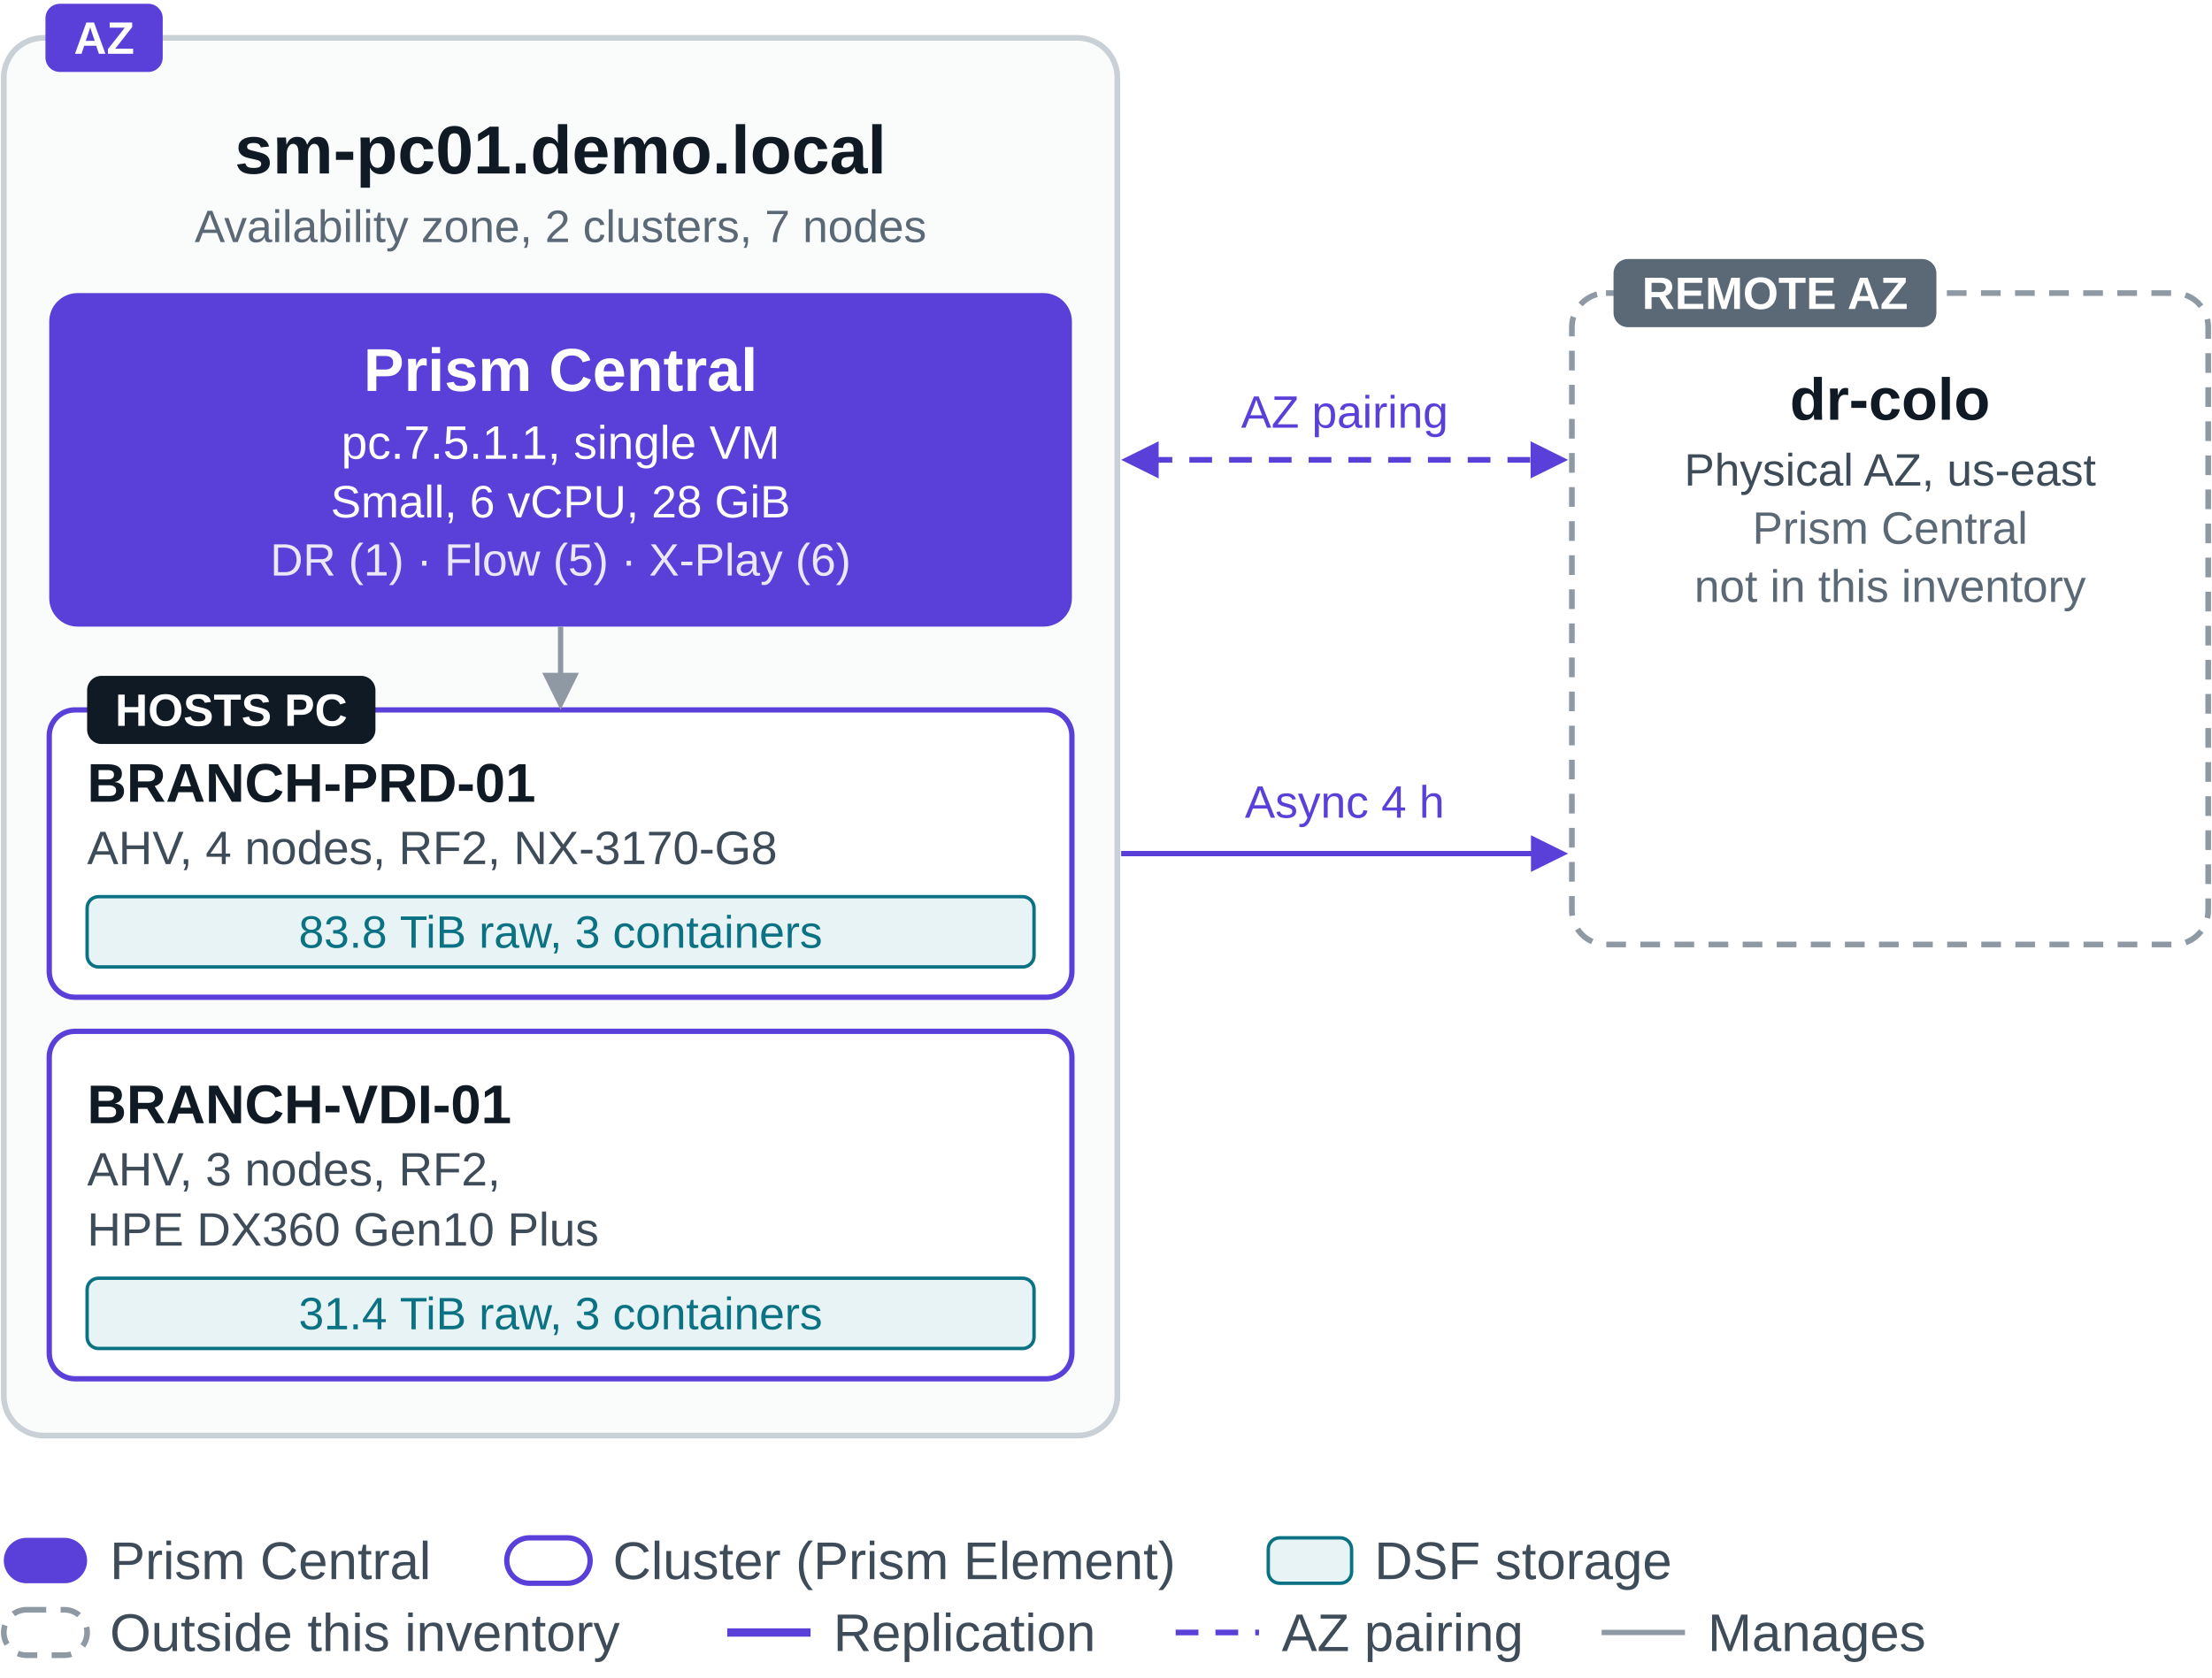
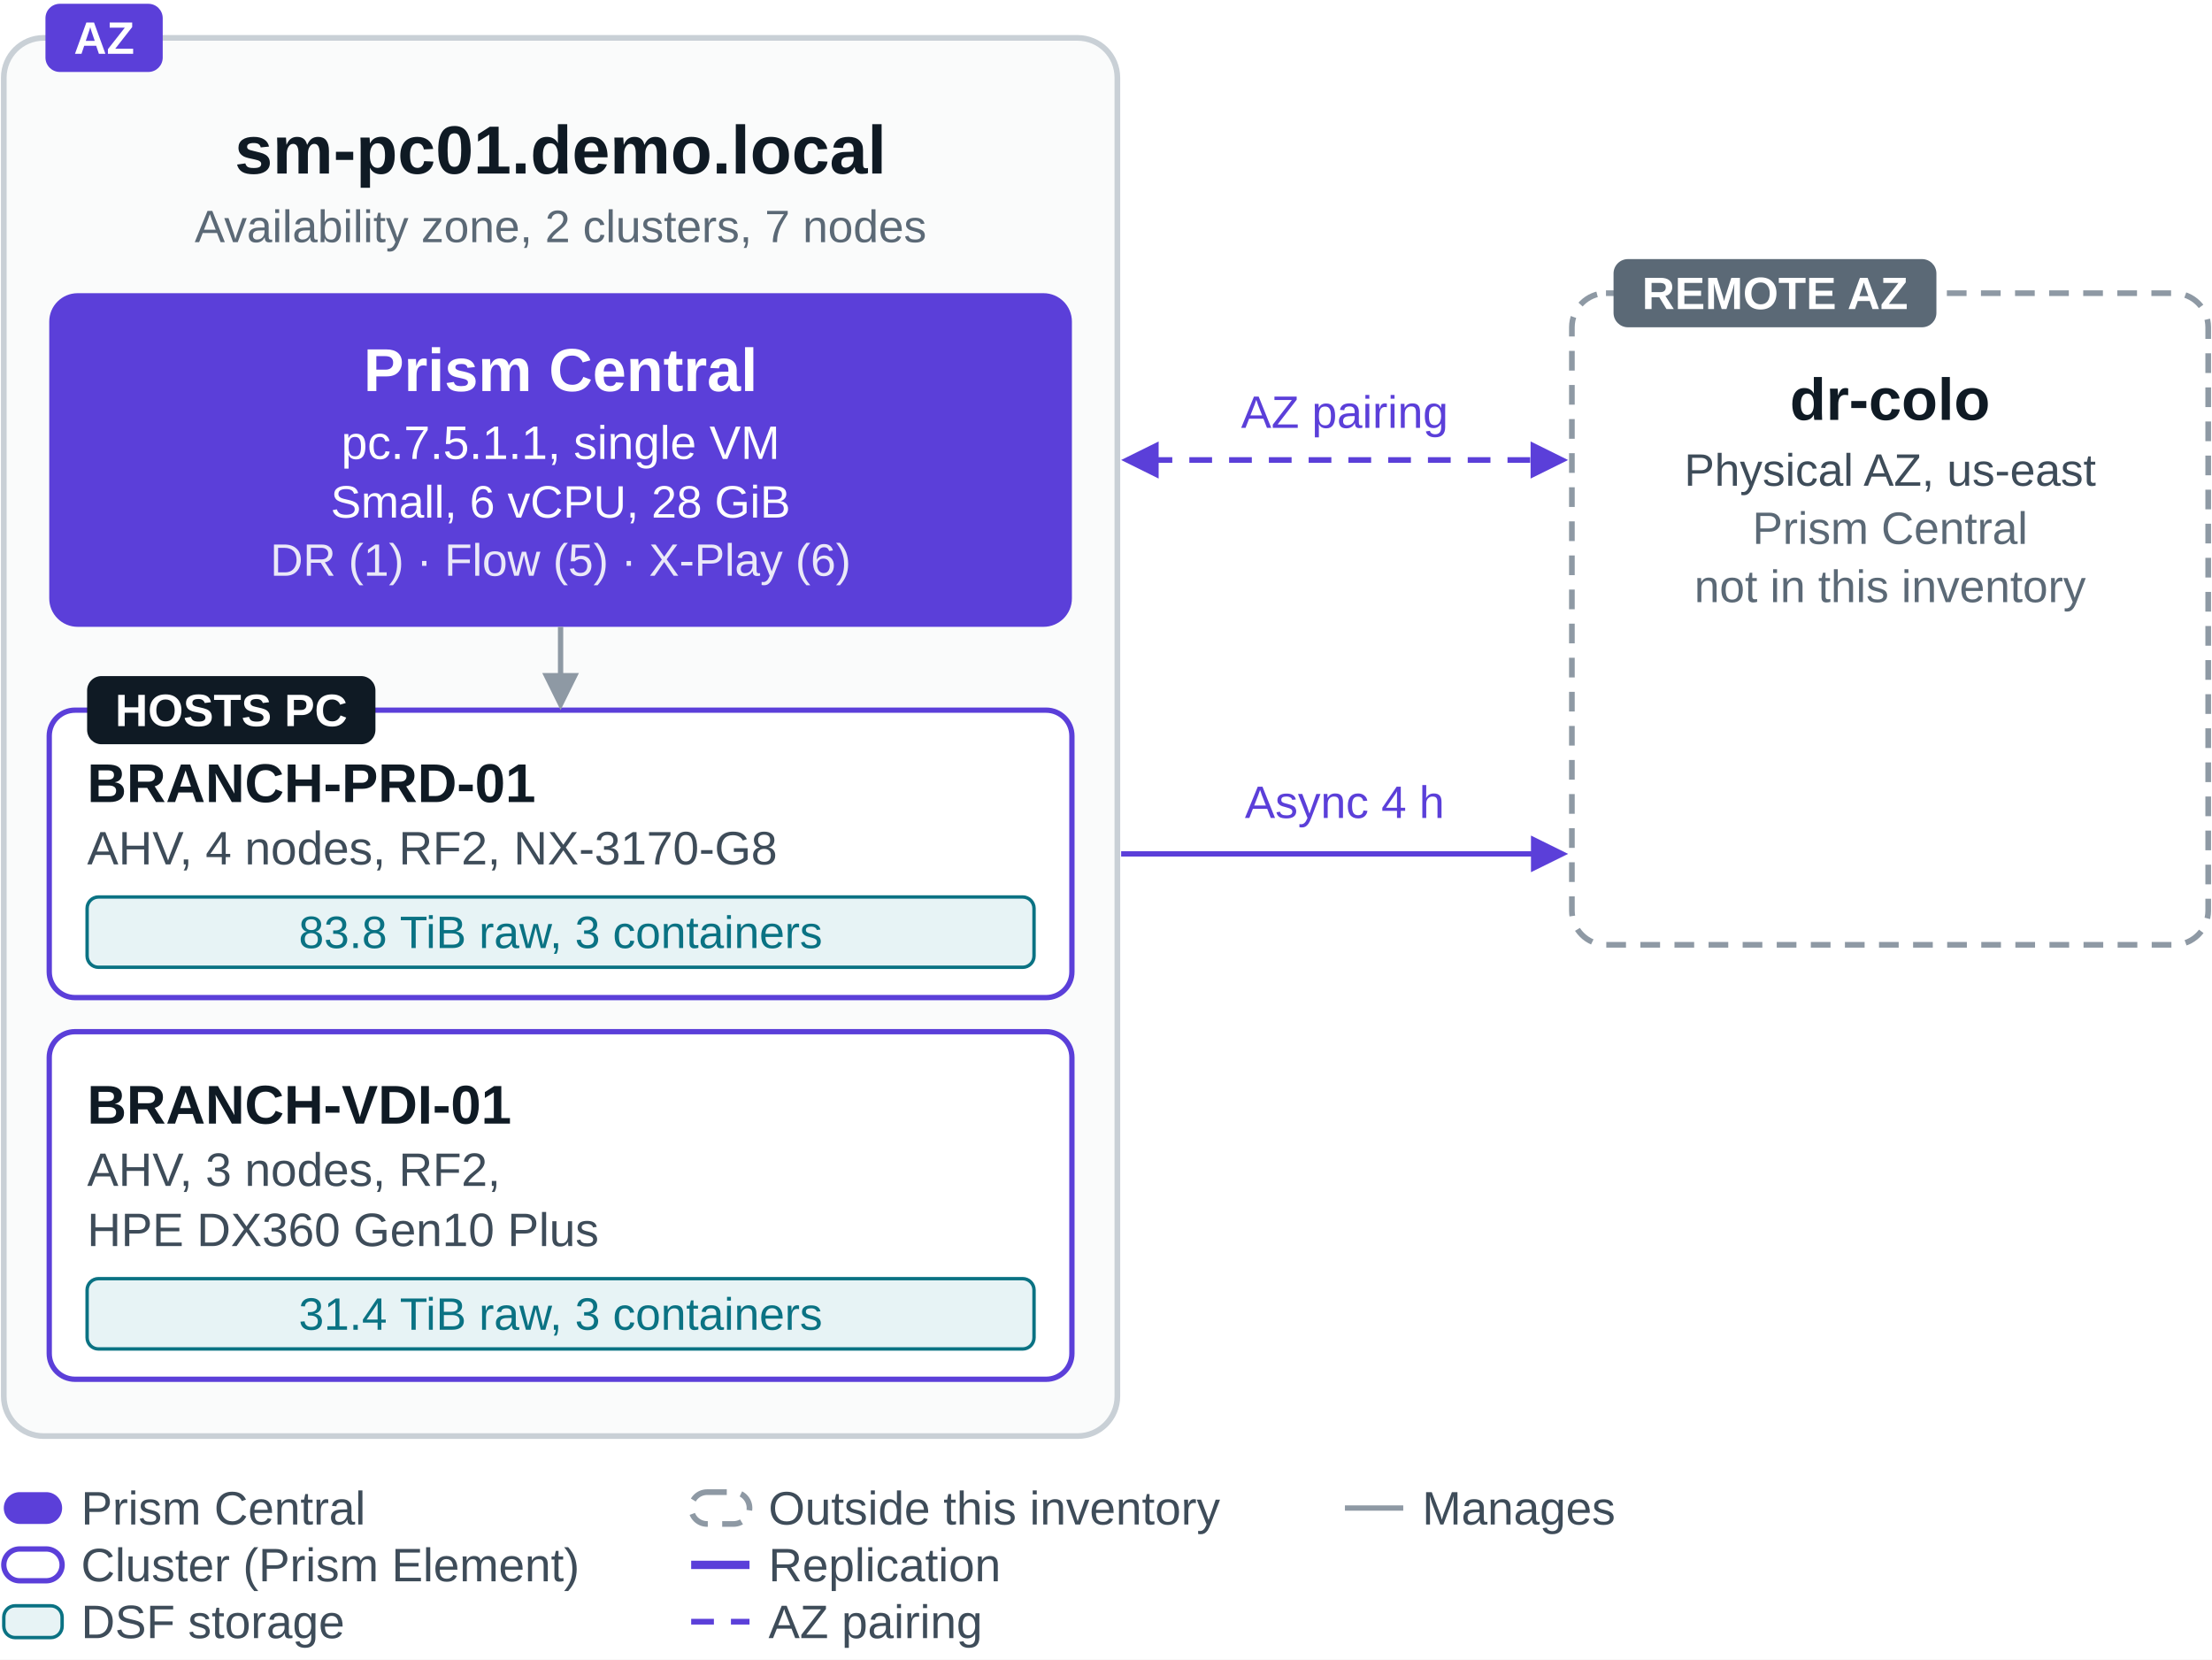
- <svg xmlns="http://www.w3.org/2000/svg" version="1.1" width="292pt" height="221.56pt" viewBox="0 0 292 221.56" font-family="Figtree, Calibri, 'Segoe UI', Arial, sans-serif">
-   <rect width="292" height="221.56" fill="#FFFFFF" />
+ <svg xmlns="http://www.w3.org/2000/svg" version="1.1" width="292pt" height="219.06pt" viewBox="0 0 292 219.06" font-family="Figtree, Calibri, 'Segoe UI', Arial, sans-serif">
+   <rect width="292" height="219.06" fill="#FFFFFF" />
  <g id="site:sm-pc01.demo.local" data-kind="container" data-name="sm-pc01.demo.local" data-prism-central="sm-pc01.demo.local">
    <rect x="0.5" y="5" width="147" height="184.56" fill="#FAFBFB" rx="5.25" stroke="#C9D0D6" stroke-width="0.75" />
    <text x="74" y="22.91" text-anchor="middle" font-size="9" font-weight="600" fill="#0F1A24" textLength="82.06" lengthAdjust="spacingAndGlyphs">sm-pc01.demo.local</text>
    <text x="74" y="31.96" text-anchor="middle" font-size="6" fill="#5B6976" textLength="96.31" lengthAdjust="spacingAndGlyphs">Availability zone, 2 clusters, 7 nodes</text>
  </g>
  <g id="site:sm-pc01.demo.local:pc" data-kind="box" data-prism-central="sm-pc01.demo.local">
    <rect x="6.5" y="38.7" width="135" height="44.04" fill="#5B3FD9" rx="3.75" />
    <text x="74" y="51.62" text-anchor="middle" font-size="8" font-weight="600" fill="#FFFFFF" textLength="49.06" lengthAdjust="spacingAndGlyphs">Prism Central</text>
    <text x="74" y="60.58" text-anchor="middle" font-size="6.2" fill="#FFFFFF" textLength="54.37" lengthAdjust="spacingAndGlyphs">pc.7.5.1.1, single VM</text>
    <text x="74" y="68.32" text-anchor="middle" font-size="6" fill="#FFFFFF" textLength="58.35" lengthAdjust="spacingAndGlyphs">Small, 6 vCPU, 28 GiB</text>
    <text x="74" y="76" text-anchor="middle" font-size="6" fill="#EAE8F8" textLength="73.26" lengthAdjust="spacingAndGlyphs">DR (1) · Flow (5) · X-Play (6)</text>
  </g>
  <g id="cluster:0ca0388a-8411-5a32-a54a-f18b3163a417" data-kind="box" data-cluster-uuid="0ca0388a-8411-5a32-a54a-f18b3163a417" data-name="BRANCH-PRD-01" data-prism-central="sm-pc01.demo.local">
    <rect x="6.5" y="93.74" width="135" height="37.94" fill="#FFFFFF" rx="3.4" stroke="#5B3FD9" stroke-width="0.7" />
    <text x="11.5" y="105.87" font-size="7.2" font-weight="600" fill="#0F1A24" textLength="57.65" lengthAdjust="spacingAndGlyphs">BRANCH-PRD-01</text>
    <text x="11.5" y="114.1" font-size="6.2" fill="#3E4C59" textLength="90.54" lengthAdjust="spacingAndGlyphs">AHV, 4 nodes, RF2, NX-3170-G8</text>
  </g>
  <g id="cluster:8996917a-a180-5d7e-83b7-4e276021ce55" data-kind="box" data-cluster-uuid="8996917a-a180-5d7e-83b7-4e276021ce55" data-name="BRANCH-VDI-01" data-prism-central="sm-pc01.demo.local">
    <rect x="6.5" y="136.18" width="135" height="45.88" fill="#FFFFFF" rx="3.4" stroke="#5B3FD9" stroke-width="0.7" />
    <text x="11.5" y="148.31" font-size="7.2" font-weight="600" fill="#0F1A24" textLength="55.94" lengthAdjust="spacingAndGlyphs">BRANCH-VDI-01</text>
    <text x="11.5" y="156.54" font-size="6.2" fill="#3E4C59" textLength="53" lengthAdjust="spacingAndGlyphs">AHV, 3 nodes, RF2,</text>
    <text x="11.5" y="164.48" font-size="6.2" fill="#3E4C59" textLength="64.83" lengthAdjust="spacingAndGlyphs">HPE DX360 Gen10 Plus</text>
  </g>
  <g id="az:dr-colo" data-kind="box" data-availability-zone="dr-colo" data-name="dr-colo">
    <rect x="207.5" y="38.7" width="84" height="86.01" fill="#FFFFFF" rx="4.5" stroke="#8E99A4" stroke-width="0.75" stroke-dasharray="2.6 1.9" />
    <text x="249.5" y="55.42" text-anchor="middle" font-size="7.8" font-weight="600" fill="#0F1A24" textLength="25.79" lengthAdjust="spacingAndGlyphs">dr-colo</text>
    <text x="249.5" y="64.12" text-anchor="middle" font-size="6" fill="#3E4C59" textLength="54.07" lengthAdjust="spacingAndGlyphs">Physical AZ, us-east</text>
    <text x="249.5" y="71.8" text-anchor="middle" font-size="6" fill="#5B6976" textLength="35.9" lengthAdjust="spacingAndGlyphs">Prism Central</text>
    <text x="249.5" y="79.48" text-anchor="middle" font-size="6" fill="#5B6976" textLength="53.5" lengthAdjust="spacingAndGlyphs">not in this inventory</text>
  </g>
  <g id="legend:0" data-kind="swatch">
-     <rect x="0.5" y="203.06" width="11" height="6" fill="#5B3FD9" rx="3" />
+     <rect x="0.5" y="196.96" width="7.7" height="4.2" fill="#5B3FD9" rx="2.1" />
  </g>
  <g id="legend:0:label" data-kind="label">
-     <text x="14.5" y="208.51" font-size="7" fill="#3E4C59" textLength="41.89" lengthAdjust="spacingAndGlyphs">Prism Central</text>
+     <text x="10.7" y="201.23" font-size="6.2" fill="#3E4C59" textLength="37.1" lengthAdjust="spacingAndGlyphs">Prism Central</text>
  </g>
  <g id="legend:1" data-kind="swatch">
-     <rect x="66.9" y="203.06" width="11" height="6" fill="#FFFFFF" rx="3" stroke="#5B3FD9" stroke-width="0.7" />
+     <rect x="0.5" y="204.46" width="7.7" height="4.2" fill="#FFFFFF" rx="2.1" stroke="#5B3FD9" stroke-width="0.7" />
  </g>
  <g id="legend:1:label" data-kind="label">
-     <text x="80.9" y="208.51" font-size="7" fill="#3E4C59" textLength="74.07" lengthAdjust="spacingAndGlyphs">Cluster (Prism Element)</text>
+     <text x="10.7" y="208.73" font-size="6.2" fill="#3E4C59" textLength="65.61" lengthAdjust="spacingAndGlyphs">Cluster (Prism Element)</text>
  </g>
  <g id="legend:2" data-kind="swatch">
-     <rect x="167.42" y="203.06" width="11" height="6" fill="#E7F3F5" rx="1.5" stroke="#0A7283" stroke-width="0.45" />
+     <rect x="0.5" y="211.96" width="7.7" height="4.2" fill="#E7F3F5" rx="1.5" stroke="#0A7283" stroke-width="0.45" />
  </g>
  <g id="legend:2:label" data-kind="label">
-     <text x="181.42" y="208.51" font-size="7" fill="#3E4C59" textLength="38.48" lengthAdjust="spacingAndGlyphs">DSF storage</text>
+     <text x="10.7" y="216.23" font-size="6.2" fill="#3E4C59" textLength="34.08" lengthAdjust="spacingAndGlyphs">DSF storage</text>
  </g>
  <g id="legend:3" data-kind="swatch">
-     <rect x="0.5" y="212.56" width="11" height="6" fill="#FFFFFF" rx="3" stroke="#8E99A4" stroke-width="0.75" stroke-dasharray="2.6 1.9" />
+     <rect x="91.24" y="196.96" width="7.7" height="4.2" fill="#FFFFFF" rx="2.1" stroke="#8E99A4" stroke-width="0.75" stroke-dasharray="2.6 1.9" />
  </g>
  <g id="legend:3:label" data-kind="label">
-     <text x="14.5" y="218.01" font-size="7" fill="#3E4C59" textLength="69.34" lengthAdjust="spacingAndGlyphs">Outside this inventory</text>
+     <text x="101.44" y="201.23" font-size="6.2" fill="#3E4C59" textLength="61.42" lengthAdjust="spacingAndGlyphs">Outside this inventory</text>
  </g>
  <g id="legend:4:label" data-kind="label">
-     <text x="110" y="218.01" font-size="7" fill="#3E4C59" textLength="35.1" lengthAdjust="spacingAndGlyphs">Replication</text>
+     <text x="101.44" y="208.73" font-size="6.2" fill="#3E4C59" textLength="31.09" lengthAdjust="spacingAndGlyphs">Replication</text>
  </g>
  <g id="legend:5:label" data-kind="label">
-     <text x="169.2" y="218.01" font-size="7" fill="#3E4C59" textLength="32.29" lengthAdjust="spacingAndGlyphs">AZ pairing</text>
+     <text x="101.44" y="216.23" font-size="6.2" fill="#3E4C59" textLength="28.6" lengthAdjust="spacingAndGlyphs">AZ pairing</text>
  </g>
  <g id="legend:6:label" data-kind="label">
-     <text x="225.43" y="218.01" font-size="7" fill="#3E4C59" textLength="28.16" lengthAdjust="spacingAndGlyphs">Manages</text>
+     <text x="187.74" y="201.23" font-size="6.2" fill="#3E4C59" textLength="24.94" lengthAdjust="spacingAndGlyphs">Manages</text>
  </g>
  <g id="site:sm-pc01.demo.local:pc-&gt;cluster:0ca0388a-8411-5a32-a54a-f18b3163a417" data-kind="edge" data-link="manages">
    <polyline points="74,82.74 74,90.04" fill="none" stroke="#8E99A4" stroke-width="0.7" stroke-linejoin="round" />
    <polygon points="74,93.74 71.58,88.84 76.42,88.84" fill="#8E99A4" />
  </g>
  <g id="link:pairing:site:sm-pc01.demo.local-&gt;az:dr-colo" data-kind="edge" data-link="pairing">
    <polyline points="151.75,60.72 203.25,60.72" fill="none" stroke="#5B3FD9" stroke-width="0.75" stroke-linejoin="round" stroke-dasharray="3 2.25" />
    <polygon points="207,60.72 202.05,63.17 202.05,58.27" fill="#5B3FD9" />
    <polygon points="148,60.72 152.95,58.27 152.95,63.17" fill="#5B3FD9" />
  </g>
  <g id="link:replication:site:sm-pc01.demo.local-&gt;az:dr-colo" data-kind="edge" data-link="replication">
    <polyline points="148,112.71 203.3,112.71" fill="none" stroke="#5B3FD9" stroke-width="0.7" stroke-linejoin="round" />
    <polygon points="207,112.71 202.1,115.13 202.1,110.29" fill="#5B3FD9" />
  </g>
  <g id="legend:4" data-kind="edge" data-link="">
-     <polyline points="96,215.56 107,215.56" fill="none" stroke="#5B3FD9" stroke-width="1.1" stroke-linejoin="round" />
+     <polyline points="91.24,206.56 98.94,206.56" fill="none" stroke="#5B3FD9" stroke-width="1.1" stroke-linejoin="round" />
  </g>
  <g id="legend:5" data-kind="edge" data-link="">
-     <polyline points="155.2,215.56 166.2,215.56" fill="none" stroke="#5B3FD9" stroke-width="0.75" stroke-linejoin="round" stroke-dasharray="3 2.25" />
+     <polyline points="91.24,214.06 98.94,214.06" fill="none" stroke="#5B3FD9" stroke-width="0.75" stroke-linejoin="round" stroke-dasharray="3 2.25" />
  </g>
  <g id="legend:6" data-kind="edge" data-link="">
-     <polyline points="211.43,215.56 222.43,215.56" fill="none" stroke="#8E99A4" stroke-width="0.7" stroke-linejoin="round" />
+     <polyline points="177.54,199.06 185.24,199.06" fill="none" stroke="#8E99A4" stroke-width="0.7" stroke-linejoin="round" />
  </g>
  <g>
    <text x="177.5" y="56.48" text-anchor="middle" font-size="6" fill="#5B3FD9" textLength="27.68" lengthAdjust="spacingAndGlyphs">AZ pairing</text>
  </g>
  <g>
    <rect x="161.38" y="101.03" width="32.25" height="9.68" rx="1.5" fill="#FFFFFF" />
    <text x="177.5" y="107.97" text-anchor="middle" font-size="6" fill="#5B3FD9" textLength="26.65" lengthAdjust="spacingAndGlyphs">Async 4 h</text>
  </g>
  <g id="site:sm-pc01.demo.local:tag" data-kind="tag">
    <rect x="6" y="0.5" width="15.48" height="9" fill="#5B3FD9" rx="1.9" />
    <text x="13.74" y="7.1" text-anchor="middle" font-size="6" font-weight="600" fill="#FFFFFF" textLength="8" lengthAdjust="spacingAndGlyphs">AZ</text>
  </g>
  <g id="cluster:0ca0388a-8411-5a32-a54a-f18b3163a417:tag" data-kind="tag">
    <rect x="11.5" y="89.24" width="38.06" height="9" fill="#0F1A24" rx="1.9" />
    <text x="30.53" y="95.84" text-anchor="middle" font-size="6" font-weight="600" fill="#FFFFFF" textLength="29.3" lengthAdjust="spacingAndGlyphs">HOSTS PC</text>
  </g>
  <g id="cluster:0ca0388a-8411-5a32-a54a-f18b3163a417:storage" data-kind="strip">
    <rect x="11.5" y="118.4" width="125" height="9.28" fill="#E7F3F5" rx="1.5" stroke="#0A7283" stroke-width="0.45" />
    <text x="74" y="125.14" text-anchor="middle" font-size="6" fill="#0A7283" textLength="68.83" lengthAdjust="spacingAndGlyphs">83.8 TiB raw, 3 containers</text>
  </g>
  <g id="cluster:8996917a-a180-5d7e-83b7-4e276021ce55:storage" data-kind="strip">
    <rect x="11.5" y="168.78" width="125" height="9.28" fill="#E7F3F5" rx="1.5" stroke="#0A7283" stroke-width="0.45" />
    <text x="74" y="175.52" text-anchor="middle" font-size="6" fill="#0A7283" textLength="67.67" lengthAdjust="spacingAndGlyphs">31.4 TiB raw, 3 containers</text>
  </g>
  <g id="az:dr-colo:tag" data-kind="tag">
    <rect x="213" y="34.2" width="42.62" height="9" fill="#5B6976" rx="1.9" />
    <text x="234.31" y="40.8" text-anchor="middle" font-size="6" font-weight="600" fill="#FFFFFF" textLength="33.6" lengthAdjust="spacingAndGlyphs">REMOTE AZ</text>
  </g>
</svg>
